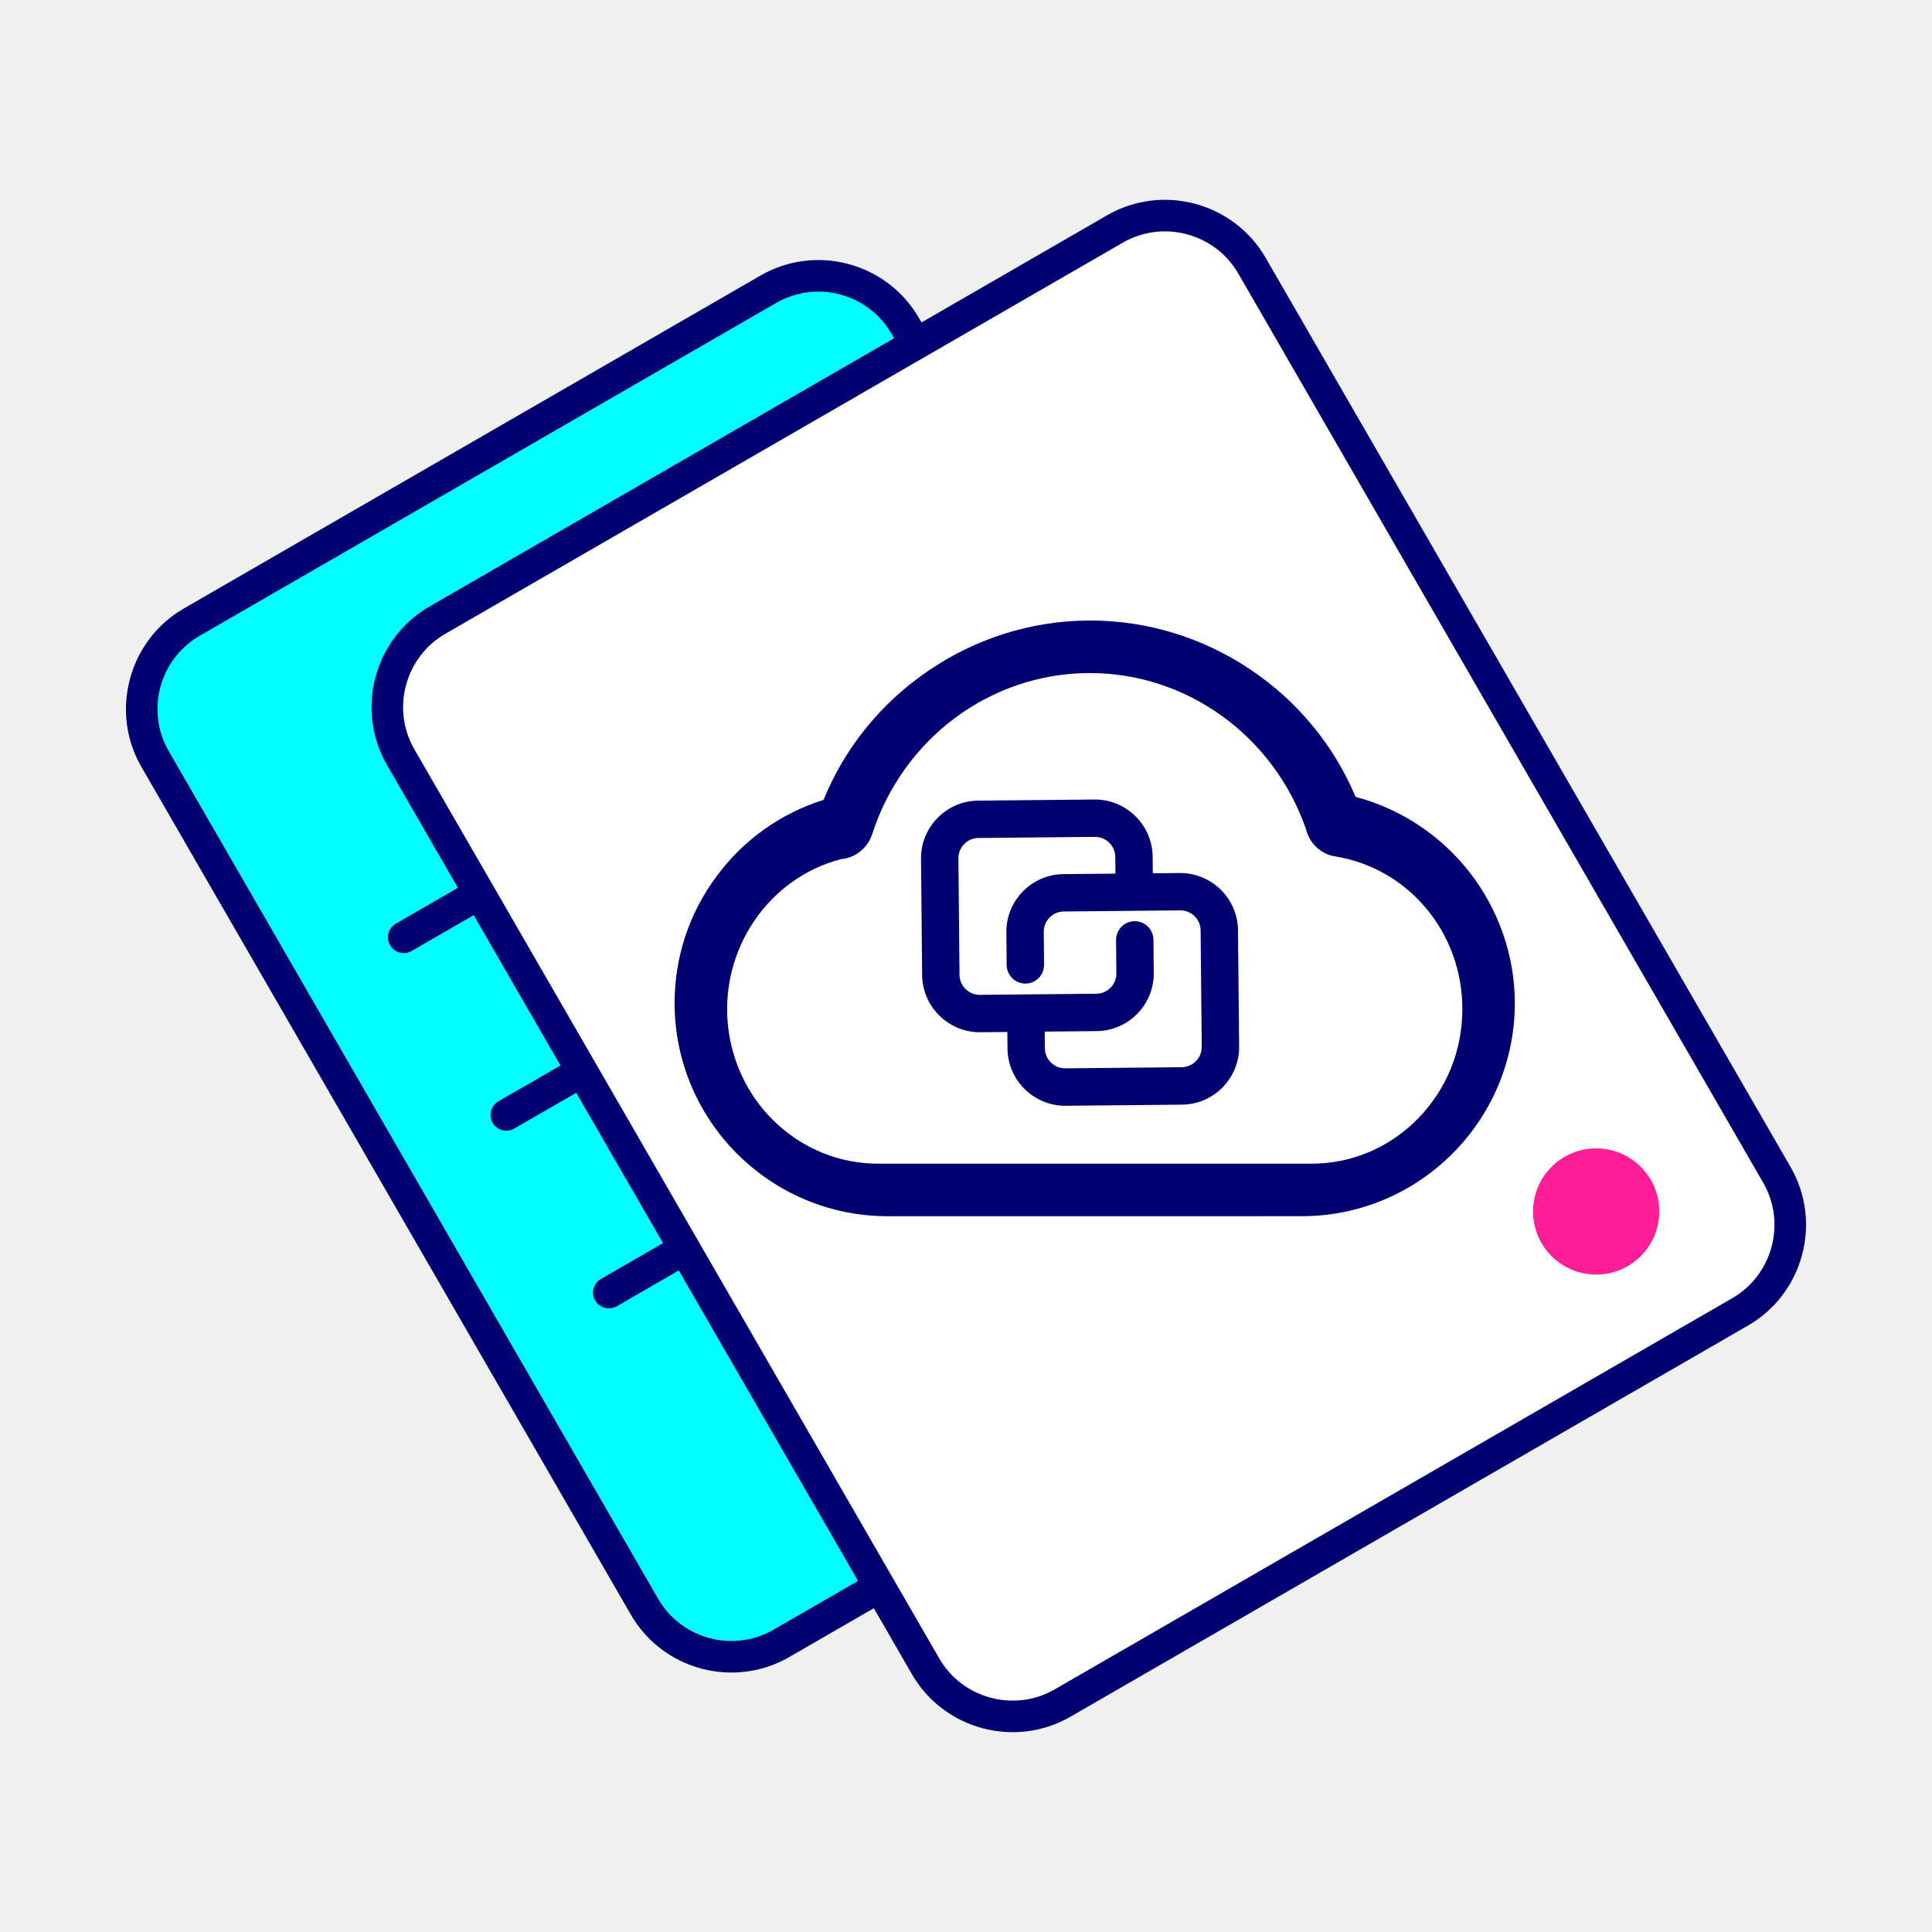
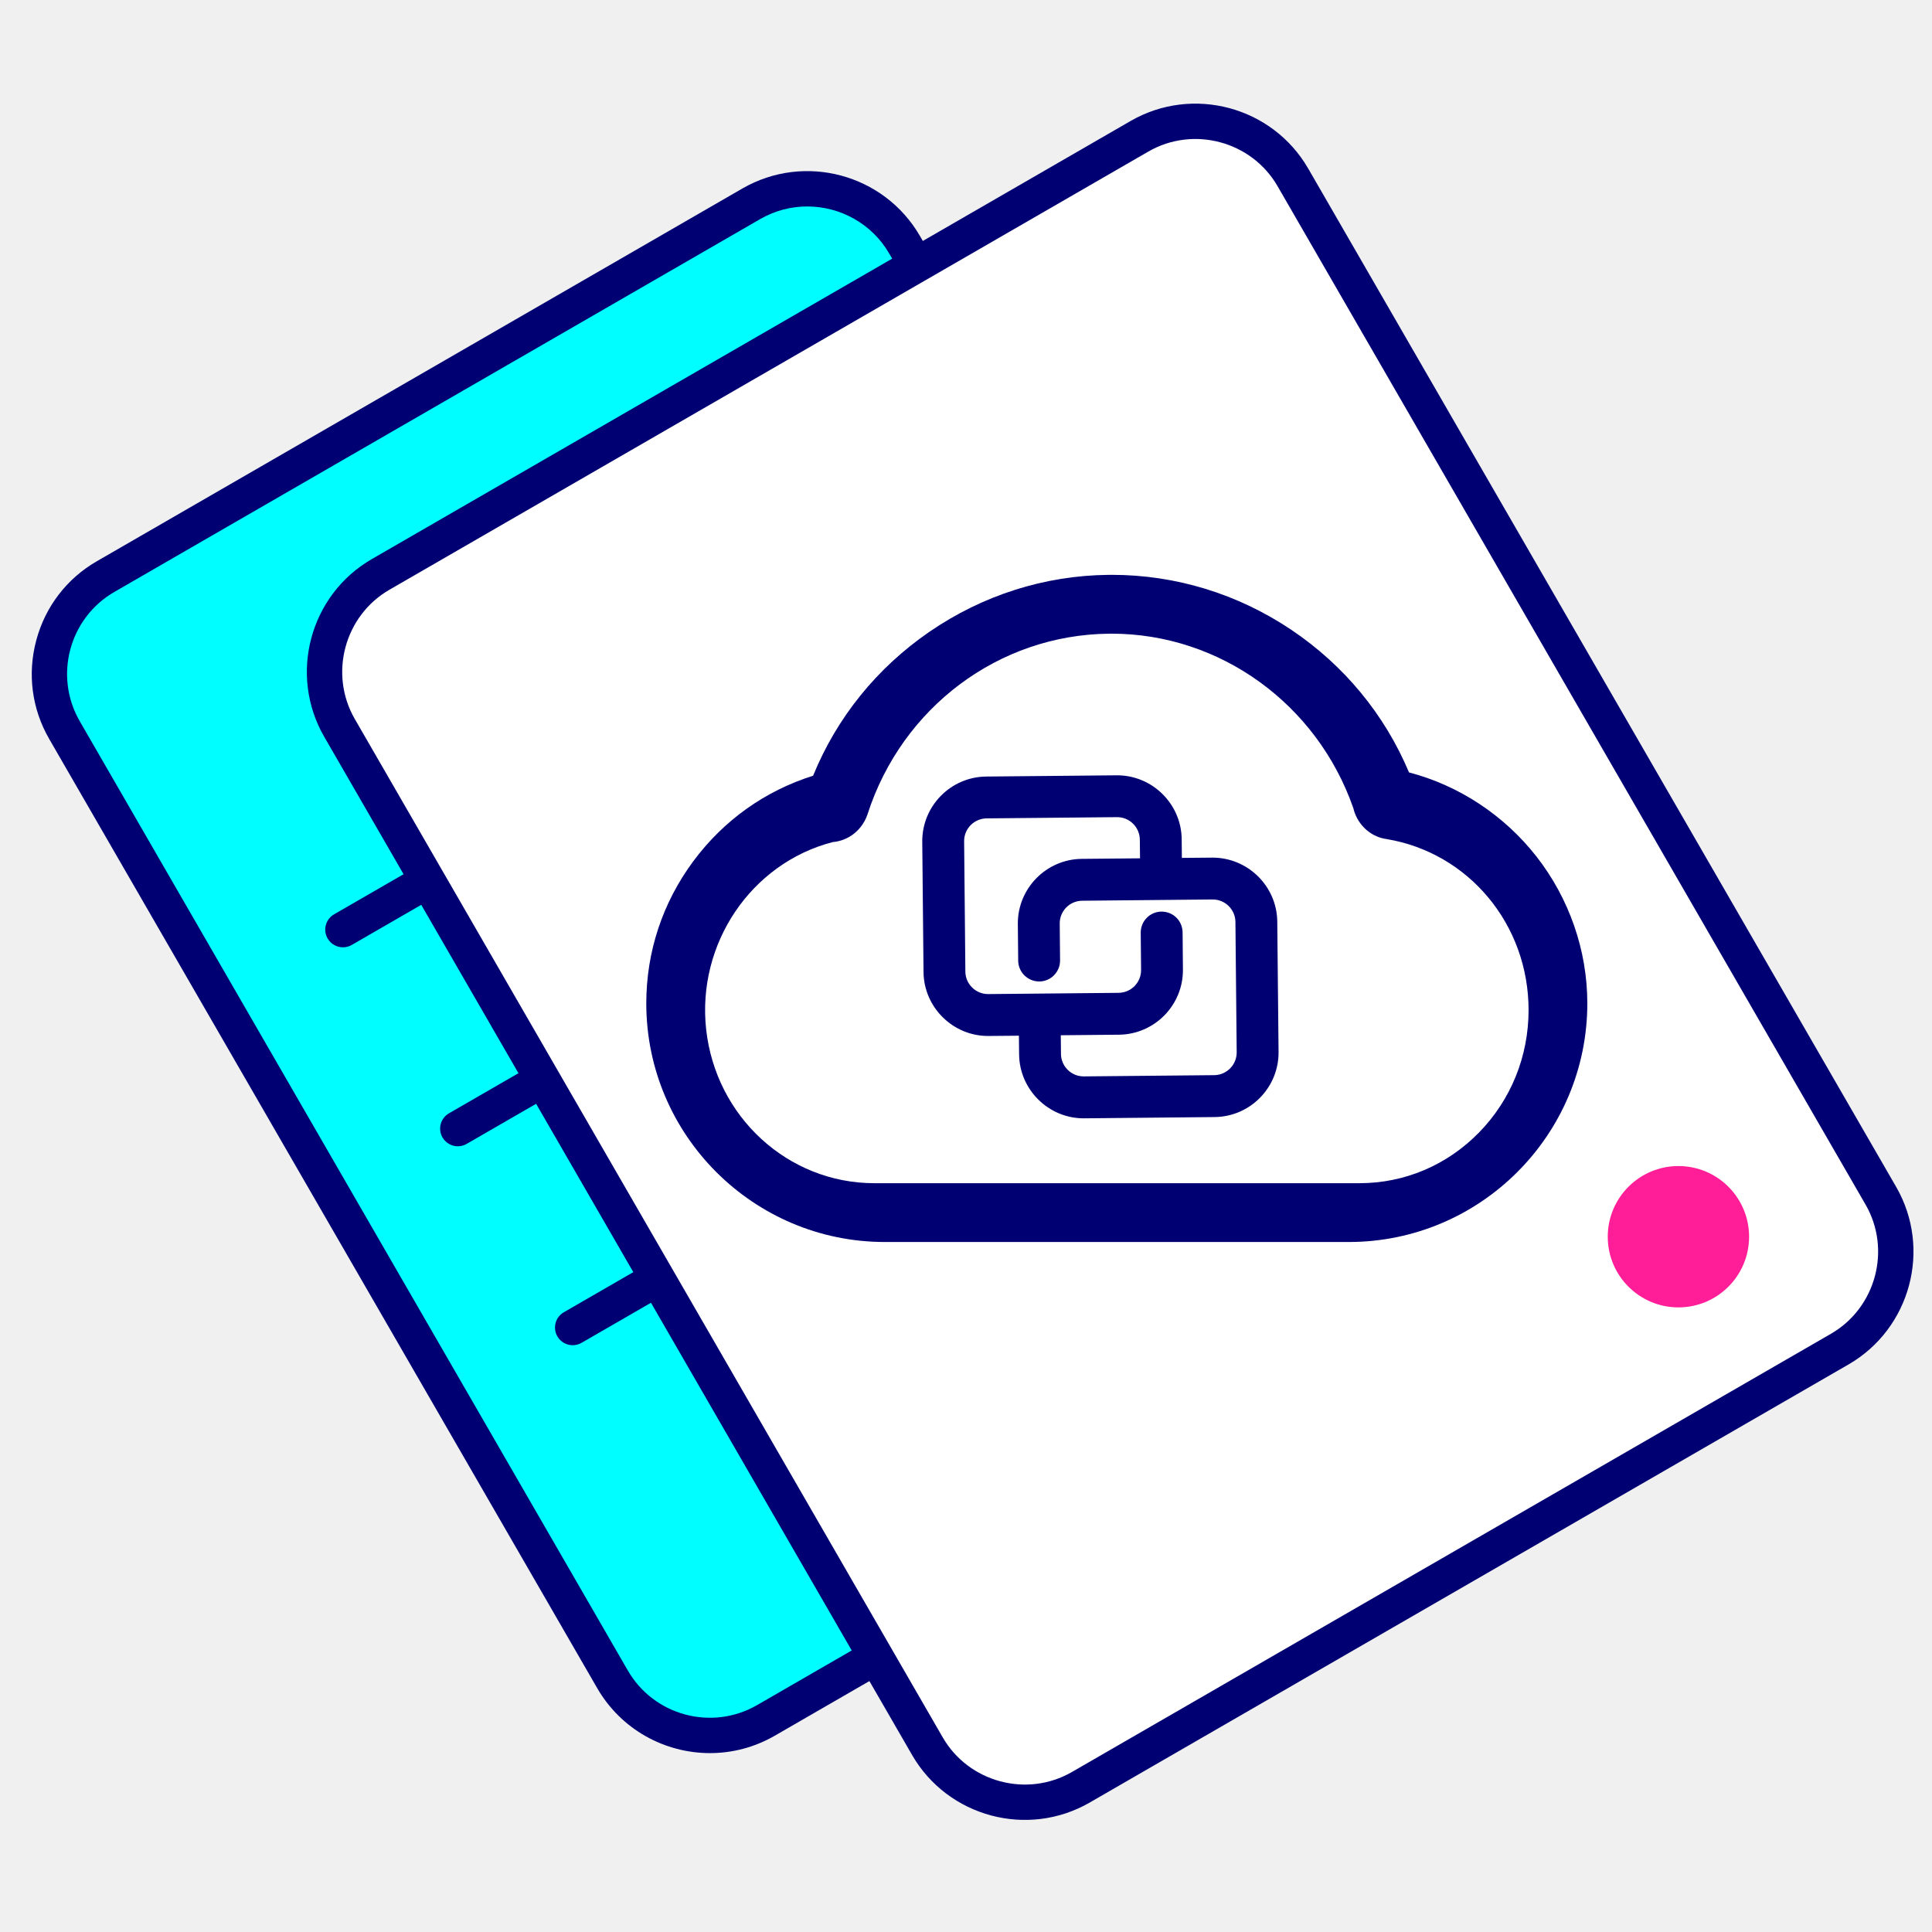
- <svg xmlns="http://www.w3.org/2000/svg" version="1.1" id="图层_1" x="0px" y="0px" viewBox="0 0 1024 1024" style="enable-background:new 0 0 1024 1024;" xml:space="preserve">
-   <style type="text/css">
- 	.st0{fill:#00FDFF;}
- 	.st1{fill:#000072;}
- 	.st2{fill:#FFFFFF;stroke:#000072;stroke-width:16.726;stroke-miterlimit:10;}
- 	.st3{fill:#FF1E97;}
- </style>
-   <path class="st0" d="M719.74,694.59L414.17,871.01c-25.31,14.62-57.99,5.86-72.6-19.45L82.21,402.33  c-14.62-25.32-5.86-57.99,19.45-72.6l305.56-176.42c25.32-14.62,57.99-5.86,72.6,19.45l259.36,449.23  C753.8,647.31,745.05,679.98,719.74,694.59z" />
-   <path class="st1" d="M387.7,886.48c-21.28,0-41.99-11.03-53.37-30.74L74.97,406.51c-8.19-14.18-10.35-30.75-6.08-46.66  c4.26-15.91,14.42-29.18,28.6-37.37l305.56-176.42c29.37-16.96,67.07-6.86,84.03,22.51l259.36,449.23  c8.19,14.18,10.35,30.75,6.08,46.66c-4.26,15.91-14.42,29.18-28.6,37.37L418.35,878.25C408.69,883.83,398.13,886.48,387.7,886.48z   M433.73,154.56c-7.59,0-15.28,1.93-22.32,5.99L105.84,336.97c-21.39,12.35-28.74,39.79-16.39,61.18l259.36,449.23  c12.35,21.39,39.79,28.74,61.18,16.39l305.56-176.42c10.31-5.95,17.7-15.62,20.8-27.21c3.11-11.6,1.54-23.66-4.41-33.97  L472.58,176.94C464.3,162.59,449.21,154.56,433.73,154.56z" />
-   <path class="st1" d="M214.01,505.15c-2.89,0-5.7-1.5-7.25-4.18c-2.31-4-0.94-9.11,3.06-11.42l260.86-150.61  c4-2.31,9.11-0.94,11.42,3.06c2.31,4,0.94,9.11-3.06,11.42L218.18,504.03C216.87,504.79,215.43,505.15,214.01,505.15z" />
-   <path class="st1" d="M268.37,599.31c-2.89,0-5.7-1.5-7.25-4.18c-2.31-4-0.94-9.12,3.06-11.42l260.86-150.61  c4-2.31,9.12-0.94,11.42,3.06c2.31,4,0.94,9.11-3.06,11.42L272.54,598.18C271.23,598.95,269.79,599.31,268.37,599.31z" />
-   <path class="st1" d="M322.73,693.46c-2.89,0-5.7-1.5-7.25-4.18c-2.31-4-0.94-9.12,3.06-11.42L579.4,527.25  c4-2.31,9.12-0.94,11.42,3.06c2.31,4,0.94,9.12-3.06,11.42L326.9,692.34C325.59,693.1,324.15,693.46,322.73,693.46z" />
-   <path class="st2" d="M922.34,695.3L563.19,902.65c-25.32,14.62-57.99,5.86-72.6-19.45L212.37,401.3  c-14.62-25.31-5.86-57.99,19.45-72.6l359.14-207.35c25.32-14.62,57.99-5.86,72.6,19.45l278.23,481.9  C956.41,648.02,947.65,680.69,922.34,695.3z" />
-   <circle class="st3" cx="846" cy="642.11" r="33.45" />
-   <path class="st1" d="M778.78,462.15c-15.26-19.49-36.63-33.58-60.28-39.77c-11.53-27.44-30.78-50.76-55.74-67.51  c-25.33-17-54.71-25.98-84.95-25.98l-1.51,0.01c-30.21,0.3-59.5,9.61-84.71,26.92c-24.84,17.05-43.87,40.59-55.09,68.13  c-22.77,7.17-42.34,21.13-56.66,40.42c-14.59,19.65-22.29,42.92-22.29,67.31c0,62.27,50.65,112.94,112.91,112.94h172.55l46.97-0.01  c62.26,0,112.91-50.66,112.91-112.93C802.9,506.72,794.34,482.03,778.78,462.15z M751.63,592.8  c-15.12,15.47-35.21,23.98-56.58,23.98H465.37c-40.76-0.05-74.93-31.36-79.48-72.81c-4.45-40.55,21.29-78.61,59.9-88.61  c7.52-0.63,13.95-5.75,16.45-13.12c16.27-50.62,62.19-84.98,114.24-85.5l1.22-0.01c51.26,0,97.24,33.19,114.46,82.59  c0.2,0.84,0.46,1.68,0.76,2.48c2.51,6.55,8.24,11.2,14.9,12.12c38.98,6.47,67.27,40.5,67.26,80.92  C775.08,556.74,766.75,577.32,751.63,592.8z" />
-   <path class="st1" d="M656.16,492.95L656.16,492.95c-0.18-16.7-13.9-30.23-30.65-30.23c-0.05,0-0.11,0-0.16,0l-14.33,0.13l-0.09-8.87  c-0.18-16.67-13.88-30.22-30.54-30.22l-62,0.59c-16.81,0.18-30.37,14-30.23,30.82l0.59,61.71c0.18,16.67,13.88,30.23,30.55,30.23  c0,0,0,0,0.01,0l14.59-0.13l0.09,8.88c0.18,16.66,13.88,30.22,30.55,30.22l62-0.59c16.81-0.18,30.37-13.99,30.23-30.8L656.16,492.95  z M581.29,546.51c16.81-0.18,30.37-14,30.23-30.82l-0.17-17.63c-0.03-2.65-1.08-5.13-2.96-6.97c-1.86-1.83-4.33-2.84-7.03-2.84  c-5.46,0.05-9.86,4.54-9.82,10l0.17,17.63c0.05,5.9-4.71,10.75-10.61,10.82l-61.7,0.59h-0.11c-5.85,0-10.67-4.76-10.73-10.61  l-0.59-61.71c-0.05-5.9,4.71-10.75,10.61-10.82l61.71-0.59h0.11c5.85,0,10.66,4.76,10.72,10.61l0.09,8.87l-27.59,0.26  c-16.81,0.18-30.37,14-30.23,30.81l0.17,17.41c0.05,5.41,4.5,9.81,10.01,9.81c5.46-0.06,9.85-4.54,9.8-10l-0.16-17.41  c-0.05-5.9,4.71-10.75,10.61-10.81l61.7-0.59h0.11c5.85,0,10.67,4.76,10.73,10.61l0.59,61.7c0.05,5.9-4.71,10.75-10.61,10.82  l-61.71,0.59h-0.11c-5.85,0-10.66-4.76-10.72-10.6l-0.09-8.87L581.29,546.51z" />
+ <svg xmlns="http://www.w3.org/2000/svg" width="64px" height="64px" viewBox="0 0 64 64" version="1.1">
+   <g id="手机" stroke="none" stroke-width="1" fill="none" fill-rule="evenodd">
+     <g id="elara" transform="translate(1, 4)" fill-rule="nonzero">
+       <path d="M45.762,40.641 L24.372,52.991 C22.6,54.014 20.313,53.401 19.29,51.629 L1.135,20.183 C0.111,18.411 0.725,16.124 2.496,15.101 L23.885,2.752 C25.658,1.728 27.945,2.341 28.967,4.113 L47.123,35.559 C48.146,37.332 47.533,39.619 45.762,40.641 Z" id="路径" fill="#00FDFF" />
+       <path d="M22.519,54.074 C21.029,54.074 19.58,53.301 18.783,51.922 L0.628,20.476 C0.055,19.483 -0.097,18.323 0.202,17.209 C0.5,16.096 1.212,15.167 2.204,14.594 L23.593,2.244 C25.649,1.057 28.288,1.764 29.476,3.82 L47.631,35.266 C48.204,36.259 48.355,37.419 48.056,38.532 C47.758,39.646 47.047,40.575 46.054,41.148 L24.665,53.498 C23.988,53.888 23.249,54.074 22.519,54.074 Z M25.741,2.839 C25.21,2.839 24.672,2.974 24.179,3.259 L2.789,15.608 C1.292,16.472 0.777,18.393 1.641,19.89 L19.797,51.337 C20.661,52.834 22.582,53.348 24.079,52.484 L45.468,40.135 C46.19,39.718 46.708,39.041 46.925,38.23 C47.142,37.418 47.032,36.574 46.616,35.852 L28.461,4.406 C27.881,3.401 26.825,2.839 25.741,2.839 Z" id="形状" fill="#000072" />
+       <path d="M10.361,27.381 C10.158,27.381 9.962,27.276 9.853,27.088 C9.691,26.808 9.787,26.45 10.067,26.288 L28.328,15.746 C28.608,15.584 28.965,15.68 29.127,15.96 C29.289,16.24 29.193,16.598 28.913,16.759 L10.653,27.302 C10.561,27.355 10.46,27.381 10.361,27.381 Z" id="路径" fill="#000072" />
+       <path d="M14.166,33.972 C13.964,33.972 13.767,33.867 13.658,33.679 C13.497,33.399 13.593,33.041 13.873,32.88 L32.133,22.337 C32.413,22.175 32.771,22.271 32.932,22.551 C33.094,22.831 32.998,23.189 32.718,23.351 L14.458,33.893 C14.366,33.947 14.265,33.972 14.166,33.972 Z" id="路径" fill="#000072" />
+       <path d="M17.971,40.562 C17.769,40.562 17.572,40.457 17.464,40.27 C17.302,39.99 17.398,39.631 17.678,39.47 L35.938,28.927 C36.218,28.766 36.576,28.862 36.737,29.142 C36.899,29.422 36.803,29.78 36.523,29.941 L18.263,40.484 C18.171,40.537 18.07,40.562 17.971,40.562 Z" id="路径" fill="#000072" />
+       <path d="M59.944,40.691 L34.803,55.206 C33.031,56.229 30.744,55.616 29.721,53.844 L10.246,20.111 C9.223,18.339 9.836,16.052 11.607,15.029 L36.747,0.514 C38.52,-0.509 40.806,0.104 41.829,1.876 L61.305,35.609 C62.329,37.381 61.715,39.668 59.944,40.691 Z" id="路径" stroke="#000072" stroke-width="1.171" fill="#FFFFFF" />
+       <circle id="椭圆形" fill="#FF1E97" cx="54.6" cy="36.968" r="2.341" />
+       <path d="M49.895,24.37 C48.826,23.006 47.331,22.02 45.675,21.587 C44.868,19.666 43.52,18.033 41.773,16.861 C40,15.671 37.944,15.042 35.827,15.042 L35.721,15.043 C33.606,15.064 31.556,15.716 29.791,16.927 C28.052,18.121 26.72,19.769 25.935,21.697 C24.341,22.198 22.971,23.176 21.969,24.526 C20.948,25.901 20.409,27.53 20.409,29.238 C20.409,33.596 23.954,37.143 28.312,37.143 L40.391,37.143 L43.679,37.143 C48.037,37.143 51.582,33.596 51.582,29.238 C51.583,27.49 50.984,25.762 49.895,24.37 Z M47.994,33.516 C46.936,34.599 45.529,35.195 44.033,35.195 L27.956,35.195 C25.103,35.191 22.711,32.999 22.392,30.098 C22.081,27.259 23.883,24.595 26.585,23.895 C27.112,23.851 27.562,23.493 27.737,22.977 C28.876,19.433 32.09,17.028 35.734,16.992 L35.819,16.991 C39.407,16.991 42.626,19.314 43.831,22.772 C43.845,22.831 43.863,22.89 43.884,22.946 C44.06,23.404 44.461,23.73 44.927,23.794 C47.656,24.247 49.636,26.629 49.636,29.459 C49.636,30.992 49.053,32.432 47.994,33.516 Z" id="形状" fill="#000072" />
+       <path d="M41.311,26.526 L41.311,26.526 C41.299,25.358 40.338,24.41 39.166,24.41 C39.162,24.41 39.158,24.41 39.154,24.41 L38.151,24.419 L38.145,23.799 C38.133,22.632 37.173,21.683 36.007,21.683 L31.667,21.724 C30.491,21.737 29.541,22.704 29.551,23.882 L29.593,28.202 C29.605,29.369 30.564,30.318 31.731,30.318 C31.731,30.318 31.731,30.318 31.732,30.318 L32.753,30.309 L32.759,30.93 C32.772,32.096 33.731,33.046 34.898,33.046 L39.238,33.004 C40.414,32.992 41.364,32.025 41.354,30.848 L41.311,26.526 Z M36.07,30.276 C37.247,30.263 38.196,29.296 38.186,28.118 L38.175,26.884 C38.172,26.699 38.099,26.525 37.967,26.396 C37.837,26.268 37.664,26.198 37.475,26.198 C37.093,26.201 36.785,26.515 36.788,26.898 L36.8,28.132 C36.803,28.545 36.47,28.884 36.057,28.889 L31.738,28.93 L31.73,28.93 C31.321,28.93 30.983,28.597 30.979,28.188 L30.938,23.868 C30.934,23.455 31.268,23.115 31.681,23.11 L36,23.069 L36.008,23.069 C36.417,23.069 36.754,23.402 36.758,23.812 L36.765,24.433 L34.833,24.451 C33.657,24.464 32.708,25.431 32.717,26.608 L32.729,27.826 C32.733,28.205 33.044,28.513 33.43,28.513 C33.812,28.509 34.119,28.195 34.116,27.813 L34.105,26.594 C34.101,26.181 34.434,25.842 34.847,25.838 L39.166,25.796 L39.174,25.796 C39.584,25.796 39.921,26.13 39.925,26.539 L39.967,30.858 C39.97,31.271 39.637,31.611 39.224,31.616 L34.904,31.657 L34.896,31.657 C34.487,31.657 34.15,31.324 34.146,30.915 L34.14,30.294 L36.07,30.276 Z" id="形状" fill="#000072" />
+     </g>
+   </g>
</svg>
